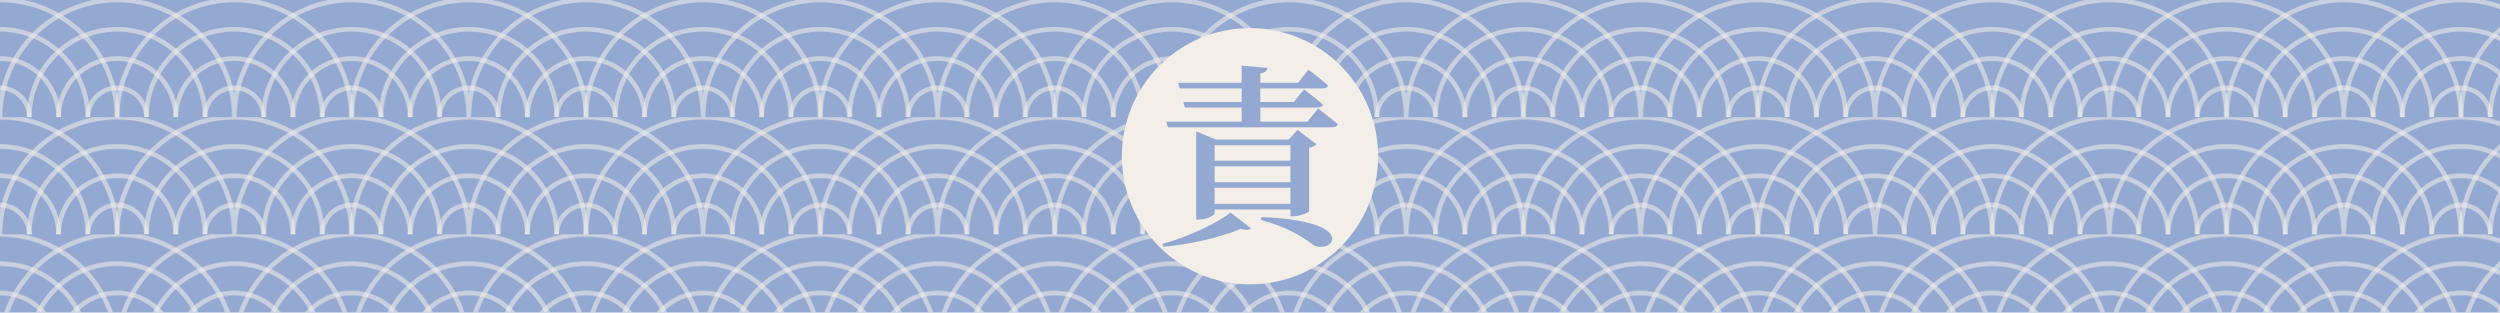
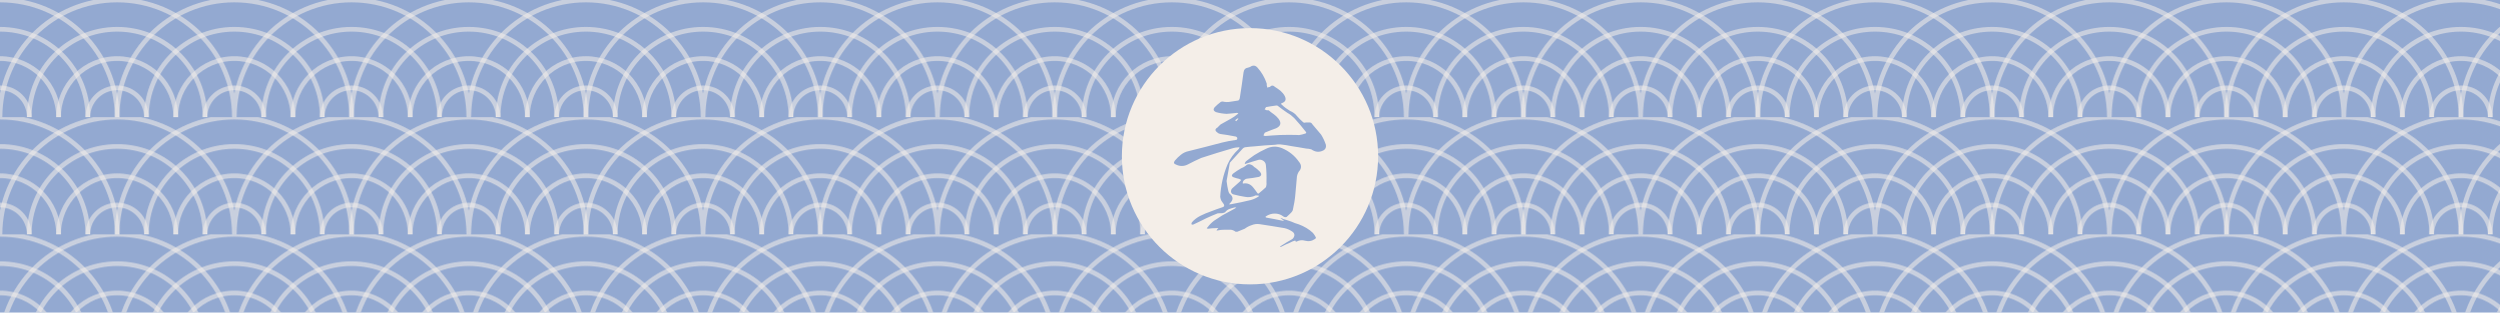
<svg xmlns="http://www.w3.org/2000/svg" viewBox="0 0 1600 200" preserveAspectRatio="xMidYMid slice">
  <defs>
    <pattern id="sgov" width="150" height="75.0" patternUnits="userSpaceOnUse">
-       <g fill="none" stroke="#F4EEE8" stroke-opacity="0.55" stroke-width="3">
+       <g fill="none" stroke="#f4eee8" stroke-opacity="0.55" stroke-width="3">
        <circle cx="0" cy="75.0" r="75.0" />
        <circle cx="0" cy="75.0" r="56.25" />
        <circle cx="0" cy="75.0" r="37.5" />
        <circle cx="0" cy="75.0" r="18.75" />
        <circle cx="75.0" cy="75.0" r="75.0" />
        <circle cx="75.0" cy="75.0" r="56.25" />
        <circle cx="75.0" cy="75.0" r="37.5" />
        <circle cx="75.0" cy="75.0" r="18.75" />
        <circle cx="150" cy="75.0" r="75.0" />
        <circle cx="150" cy="75.0" r="56.25" />
        <circle cx="150" cy="75.0" r="37.5" />
        <circle cx="150" cy="75.0" r="18.75" />
      </g>
    </pattern>
  </defs>
-   <rect width="1600" height="200" fill="#93A9D1" />
+   <rect width="1600" height="200" fill="#93a9d1" />
  <rect width="1600" height="200" fill="url(#sgov)" />
-   <circle cx="800" cy="100" r="82" fill="#F4EEE8" />
-   <path transform="translate(737.86,147.48) scale(0.12524,-0.12524)" d="M453.54 842.16 585.541 830.61Q584.541 820.61 576.561 813.11Q568.581 805.61 549.051 803.1V539.92H453.54ZM129.27 754.51H741.54L795.29 821.34Q795.29 821.34 805.34 813.81Q815.39 806.28 830.96 793.985Q846.53 781.69 863.61 767.885Q880.69 754.08 894.75 741.53Q890.75 725.53 867.73 725.53H137.27ZM68.27 555.9H789.909L844.17 623.22Q844.17 623.22 861.25 610.17Q878.33 597.12 901.695 578.55Q925.06 559.98 944.14 542.92Q940.63 526.92 917.12 526.92H76.76ZM155.62 656.47H719.88L772.14 720.28Q772.14 720.28 788.72 707.73Q805.3 695.18 827.91 677.61Q850.521 660.04 868.601 643.49Q864.601 627.98 842.071 627.98H163.62ZM262.32 356.51H757.23V327.53H262.32ZM262.32 246.57H757.23V218.08H262.32ZM262.32 135.61H757.23V107.12H262.32ZM702.809 464.45H693.299L739.15 513.81L835.28 440.35Q831.28 435.35 821.555 430.095Q811.83 424.84 798.32 422.33V98.28Q798.32 94.77 784.68 88.485Q771.04 82.2 752.85 77.17Q734.66 72.14 718.5 72.14H702.809ZM221.33 464.45V506.26L321.841 464.45H769.8V435.47H315.311V86.3Q315.311 82.26 303.436 74.69Q291.561 67.12 273.36 61.315Q255.16 55.51 235.47 55.51H221.33ZM397.12 91.34 501.351 11.23Q495.331 4.21 481.536 3.2Q467.741 2.19 447.131 7.72Q399.5 -12.34 334.85 -31.085Q270.2 -49.83 197.53 -63.545Q124.86 -77.26 52.66 -83.71L48.19 -68.77Q113.31 -51.2 180.145 -24.1Q246.98 3 304.285 33.365Q361.59 63.73 397.12 91.34ZM555.11 68.18Q667.49 63.77 740.16 50.525Q812.83 37.28 852.605 19.72Q892.38 2.16 906.29 -16.42Q920.2 -35 915.54 -50.58Q910.88 -66.16 893.69 -75.455Q876.5 -84.75 854.074 -83.975Q831.649 -83.2 811.529 -68.57Q774.689 -38.55 709.104 -4.93Q643.52 28.69 551.62 53.75Z" fill="#93A9D1" />
+   <circle cx="800" cy="100" r="82" fill="#f4eee8" />
+   <path transform="translate(735.88,144.34) scale(0.12762,-0.12762)" d="M883 405C877 423 869 440 859 456C844 473 830 490 815 508C812 514 807 517 801 517H782C778 515 773 515 769 518C758 527 748 538 738 549C729 561 717 569 703 575C688 584 674 594 662 606C656 610 657 612 663 614C681 621 685 632 677 649C672 659 664 668 655 676C647 682 638 689 628 695C619 704 610 704 602 695C597 694 592 693 588 692C589 697 588 701 586 704C587 707 587 710 586 713C576 743 560 770 539 793C531 802 521 804 511 800C505 796 499 793 493 792C479 790 472 782 470 768C464 724 458 681 451 638C450 633 448 630 444 627C431 625 418 623 405 621C391 618 378 619 365 622C362 622 359 621 356 620C345 612 335 603 325 593C317 583 319 575 331 569C348 564 366 561 385 560C402 561 419 563 437 565C438 565 441 564 444 563C443 561 441 559 439 558C430 550 419 543 407 536C390 526 372 517 355 507C350 502 344 497 340 492C326 484 326 476 338 467C342 463 348 460 354 459C378 456 402 452 427 447C431 447 435 445 438 441C440 434 438 429 430 429C408 426 385 422 362 416C306 401 250 387 194 373C180 370 167 364 156 355C145 346 135 337 126 326C118 316 120 309 133 305C152 296 172 297 190 306C213 318 235 329 258 339C311 356 364 373 417 388C425 390 433 392 442 392H450C449 388 447 385 445 383C421 361 403 336 390 307C368 255 356 200 353 144C354 136 356 130 359 124C363 118 367 113 371 107C375 100 373 94 365 92C344 85 324 78 304 70C287 64 270 57 254 49C238 41 223 30 211 16C209 12 208 9 209 6C212 4 215 4 218 5C239 15 261 25 282 36C301 45 320 53 340 61C345 61 350 62 355 62C363 61 370 63 377 66C383 74 391 80 399 83C408 86 417 89 426 91C428 91 430 91 434 91C432 90 430 88 428 86C406 74 384 62 362 50C349 42 335 33 322 24C309 14 298 3 289 -10C287 -10 286 -12 286 -15C288 -15 290 -15 292 -16C306 -14 320 -13 334 -13C337 -12 340 -12 344 -13C340 -15 338 -18 337 -21C336 -22 335 -23 335 -25H338C350 -22 363 -21 376 -21C385 -21 394 -21 404 -21C413 -21 422 -25 430 -31H439C452 -26 464 -21 476 -16C487 -8 498 -2 511 2C523 7 536 9 550 7C591 1 633 -6 675 -13C689 -16 702 -22 714 -30C722 -35 726 -42 725 -50C723 -59 719 -66 711 -70C693 -80 676 -90 658 -102C656 -102 654 -104 653 -107C655 -107 658 -107 660 -106C674 -99 689 -91 705 -85C712 -81 719 -78 727 -76C727 -75 729 -75 730 -76C731 -81 733 -82 737 -80C751 -73 765 -72 778 -76C797 -81 813 -78 829 -67C832 -65 833 -63 833 -60C829 -52 824 -44 818 -37C798 -18 774 -4 747 6C734 10 721 14 709 20C695 25 682 29 668 33C665 36 660 37 655 36C659 34 663 32 666 29C668 29 670 28 672 26C671 24 669 24 666 24C639 30 611 35 583 40L580 43C581 44 581 45 582 46C596 55 610 60 626 60C642 60 656 56 669 46C674 42 680 41 686 43C691 48 697 53 703 59C709 64 714 70 717 77C723 104 728 131 730 158C732 184 735 210 737 236C737 249 741 260 747 270C762 286 762 304 747 321C726 351 698 373 663 388C636 399 610 398 583 385C563 376 543 365 524 353C510 343 496 333 482 322L477 314C476 313 476 311 477 309C479 309 480 309 482 310C504 317 525 324 547 330C555 331 563 329 570 324C577 319 581 312 582 304C585 275 586 246 585 217C586 208 585 200 582 192C570 181 558 170 545 160C542 160 541 161 540 162C534 171 527 180 520 189C507 206 491 214 470 211C468 210 467 210 466 212C466 218 468 223 472 227C476 231 481 234 487 235C507 237 527 240 547 244C560 249 562 257 553 269C544 278 535 287 523 294C518 300 511 305 502 307C494 309 487 306 480 299C473 294 466 290 458 287C444 279 430 270 417 260C409 252 410 246 420 242C429 239 438 236 448 234C451 232 454 231 458 229C456 226 454 222 451 220C439 209 427 198 415 188C409 183 407 177 407 170C408 163 412 158 420 156C439 151 458 147 477 144C495 140 514 143 531 151C536 151 541 151 546 150C547 149 547 147 546 146C534 138 521 132 507 128C474 120 441 113 408 107C406 107 402 106 398 106C400 110 402 113 405 115C419 130 418 145 402 158C398 161 396 166 394 172C390 189 387 206 385 223C390 253 396 283 401 313C401 314 402 316 404 318L466 386C470 390 476 393 482 393C496 395 510 396 524 397C559 401 593 403 628 405C636 407 645 407 653 407C673 405 692 402 712 398C735 395 759 390 784 386C793 386 802 384 810 382C830 368 850 366 871 377C882 383 885 393 883 405ZM433 523 428 528C432 532 437 535 442 538C442 537 443 537 443 537C444 536 444 536 444 535C440 531 437 527 433 523ZM782 462C771 458 758 455 746 453V454C715 455 684 455 653 454C629 453 604 451 580 449C576 449 573 450 570 452C572 457 574 462 577 466C596 474 615 481 634 488C657 499 661 515 645 536C638 545 630 552 622 558C613 564 604 571 596 578H586C583 580 580 581 576 582C578 586 580 590 583 594C601 597 618 600 635 602C637 602 640 602 642 600C657 588 674 576 690 565C703 558 714 549 725 538C745 516 765 493 784 468C785 466 784 464 782 462Z" fill="#93a9d1" />
</svg>
